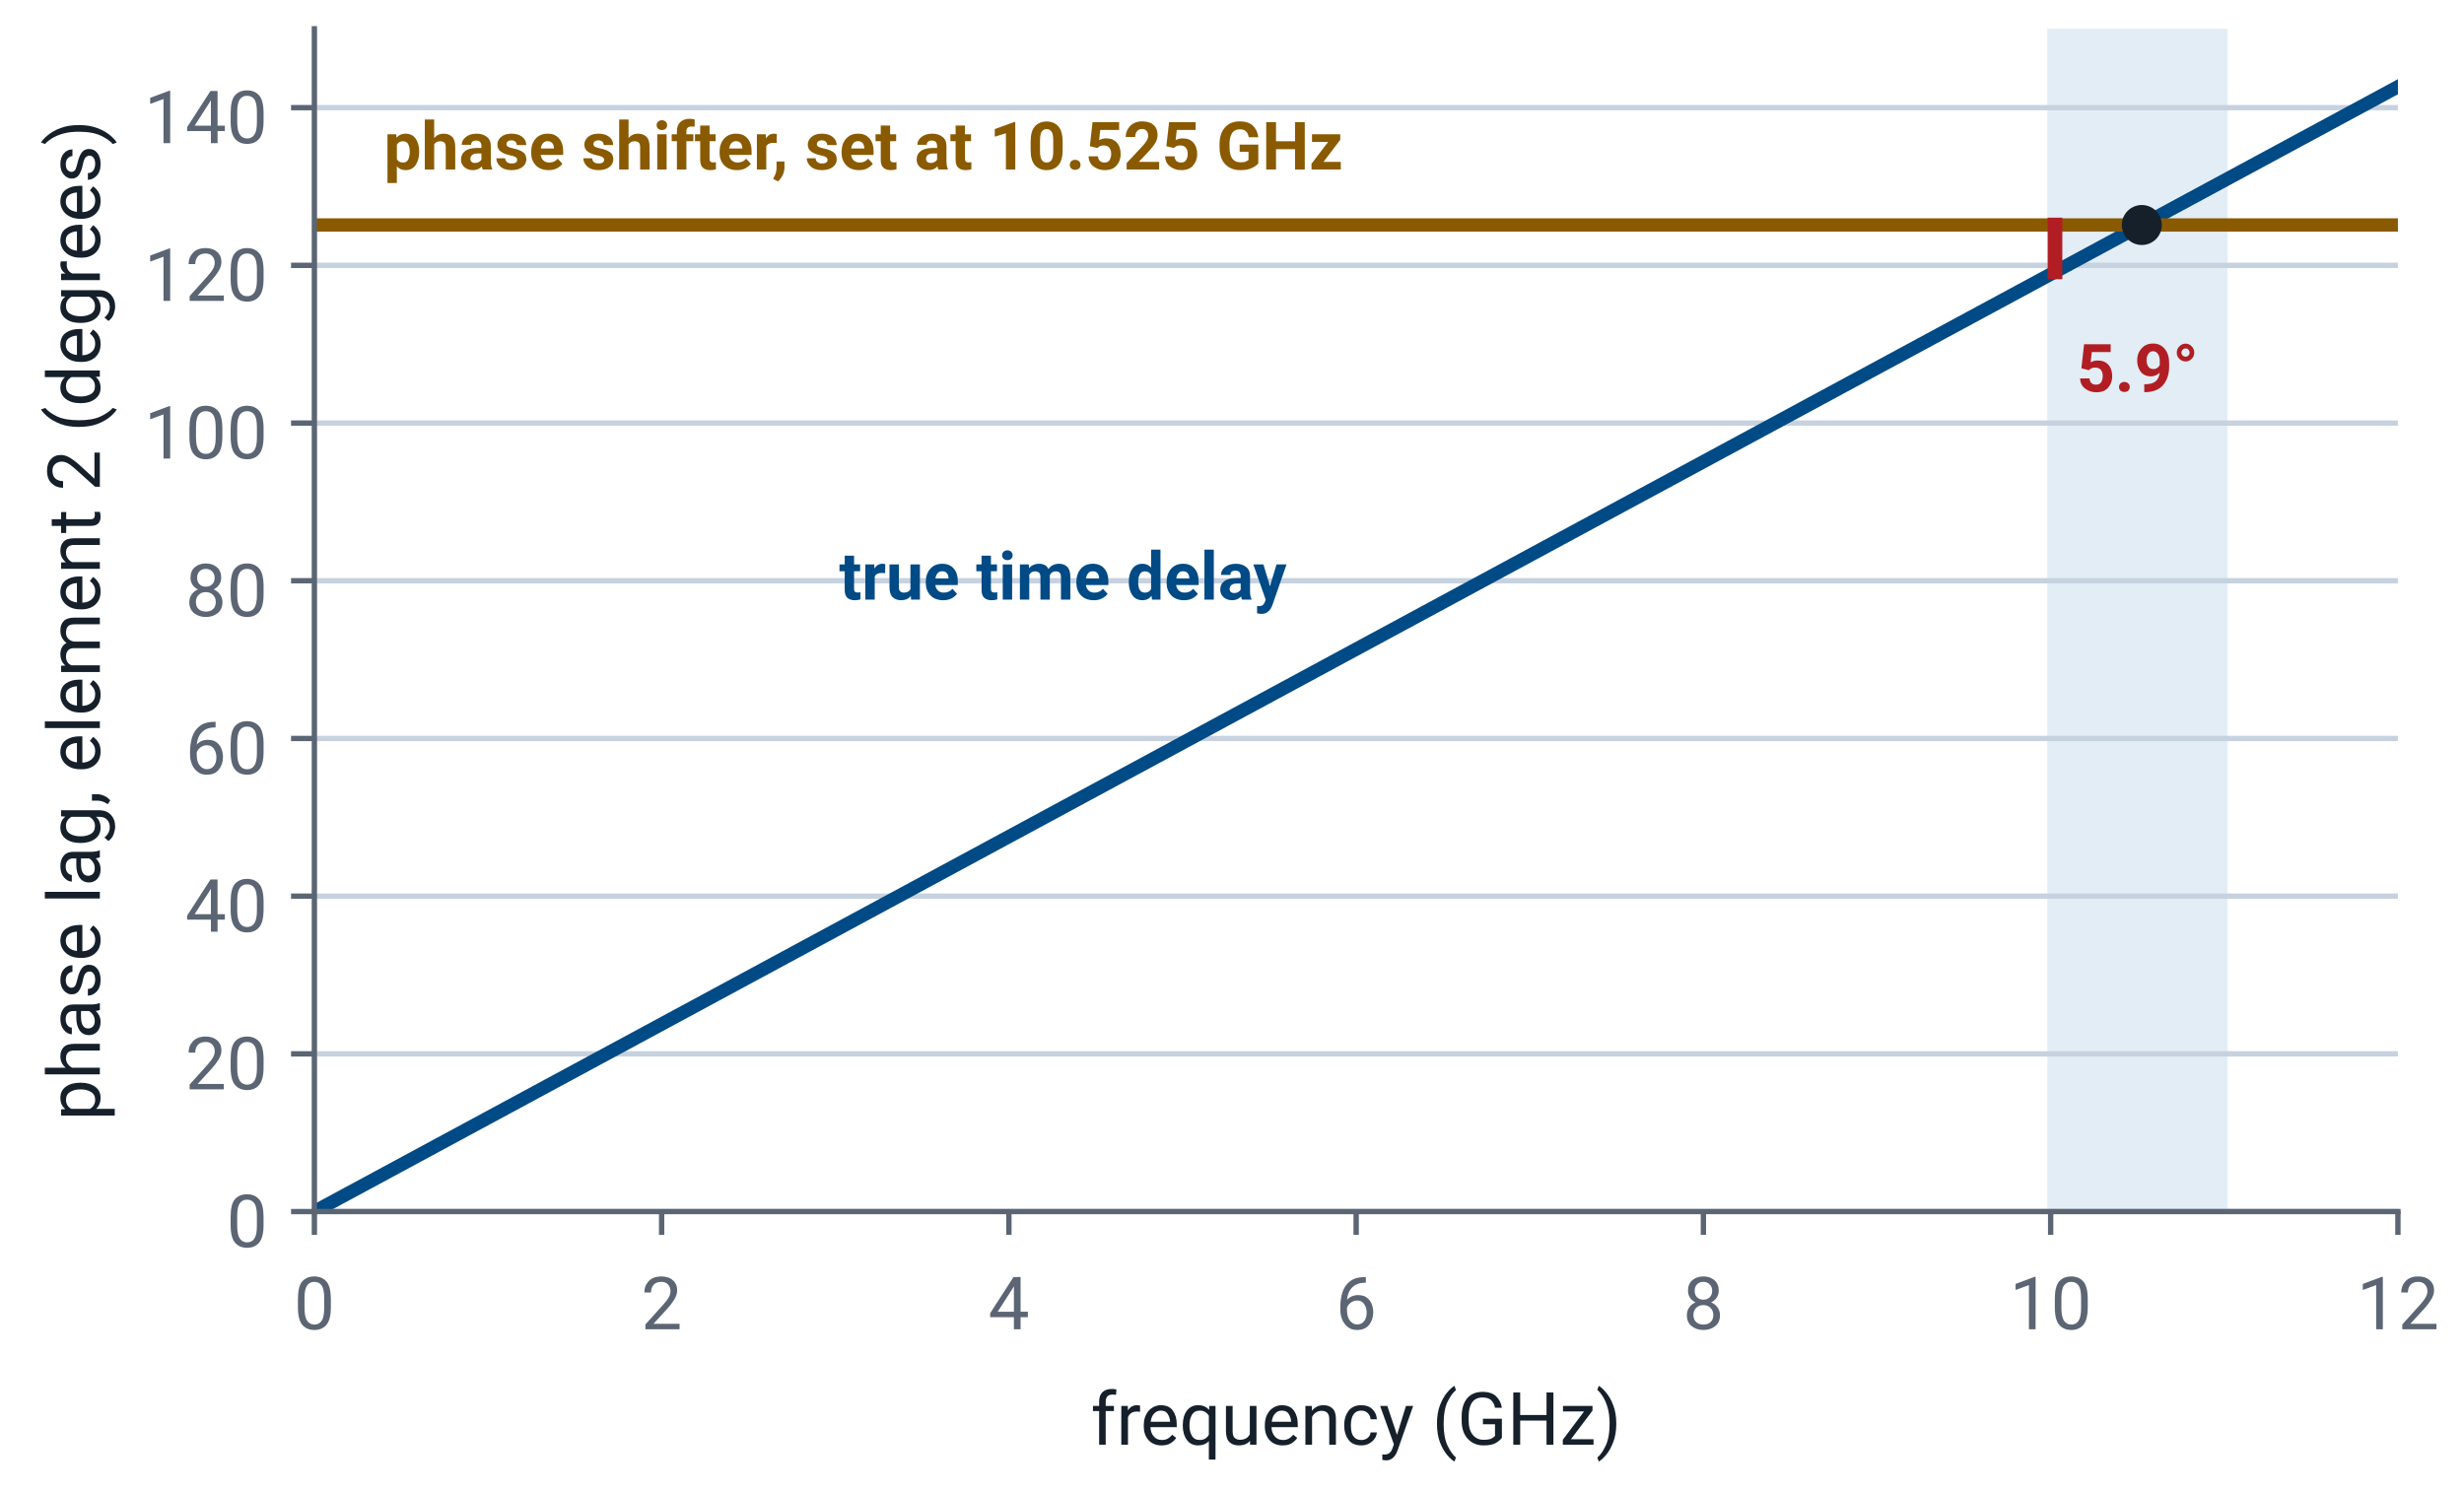
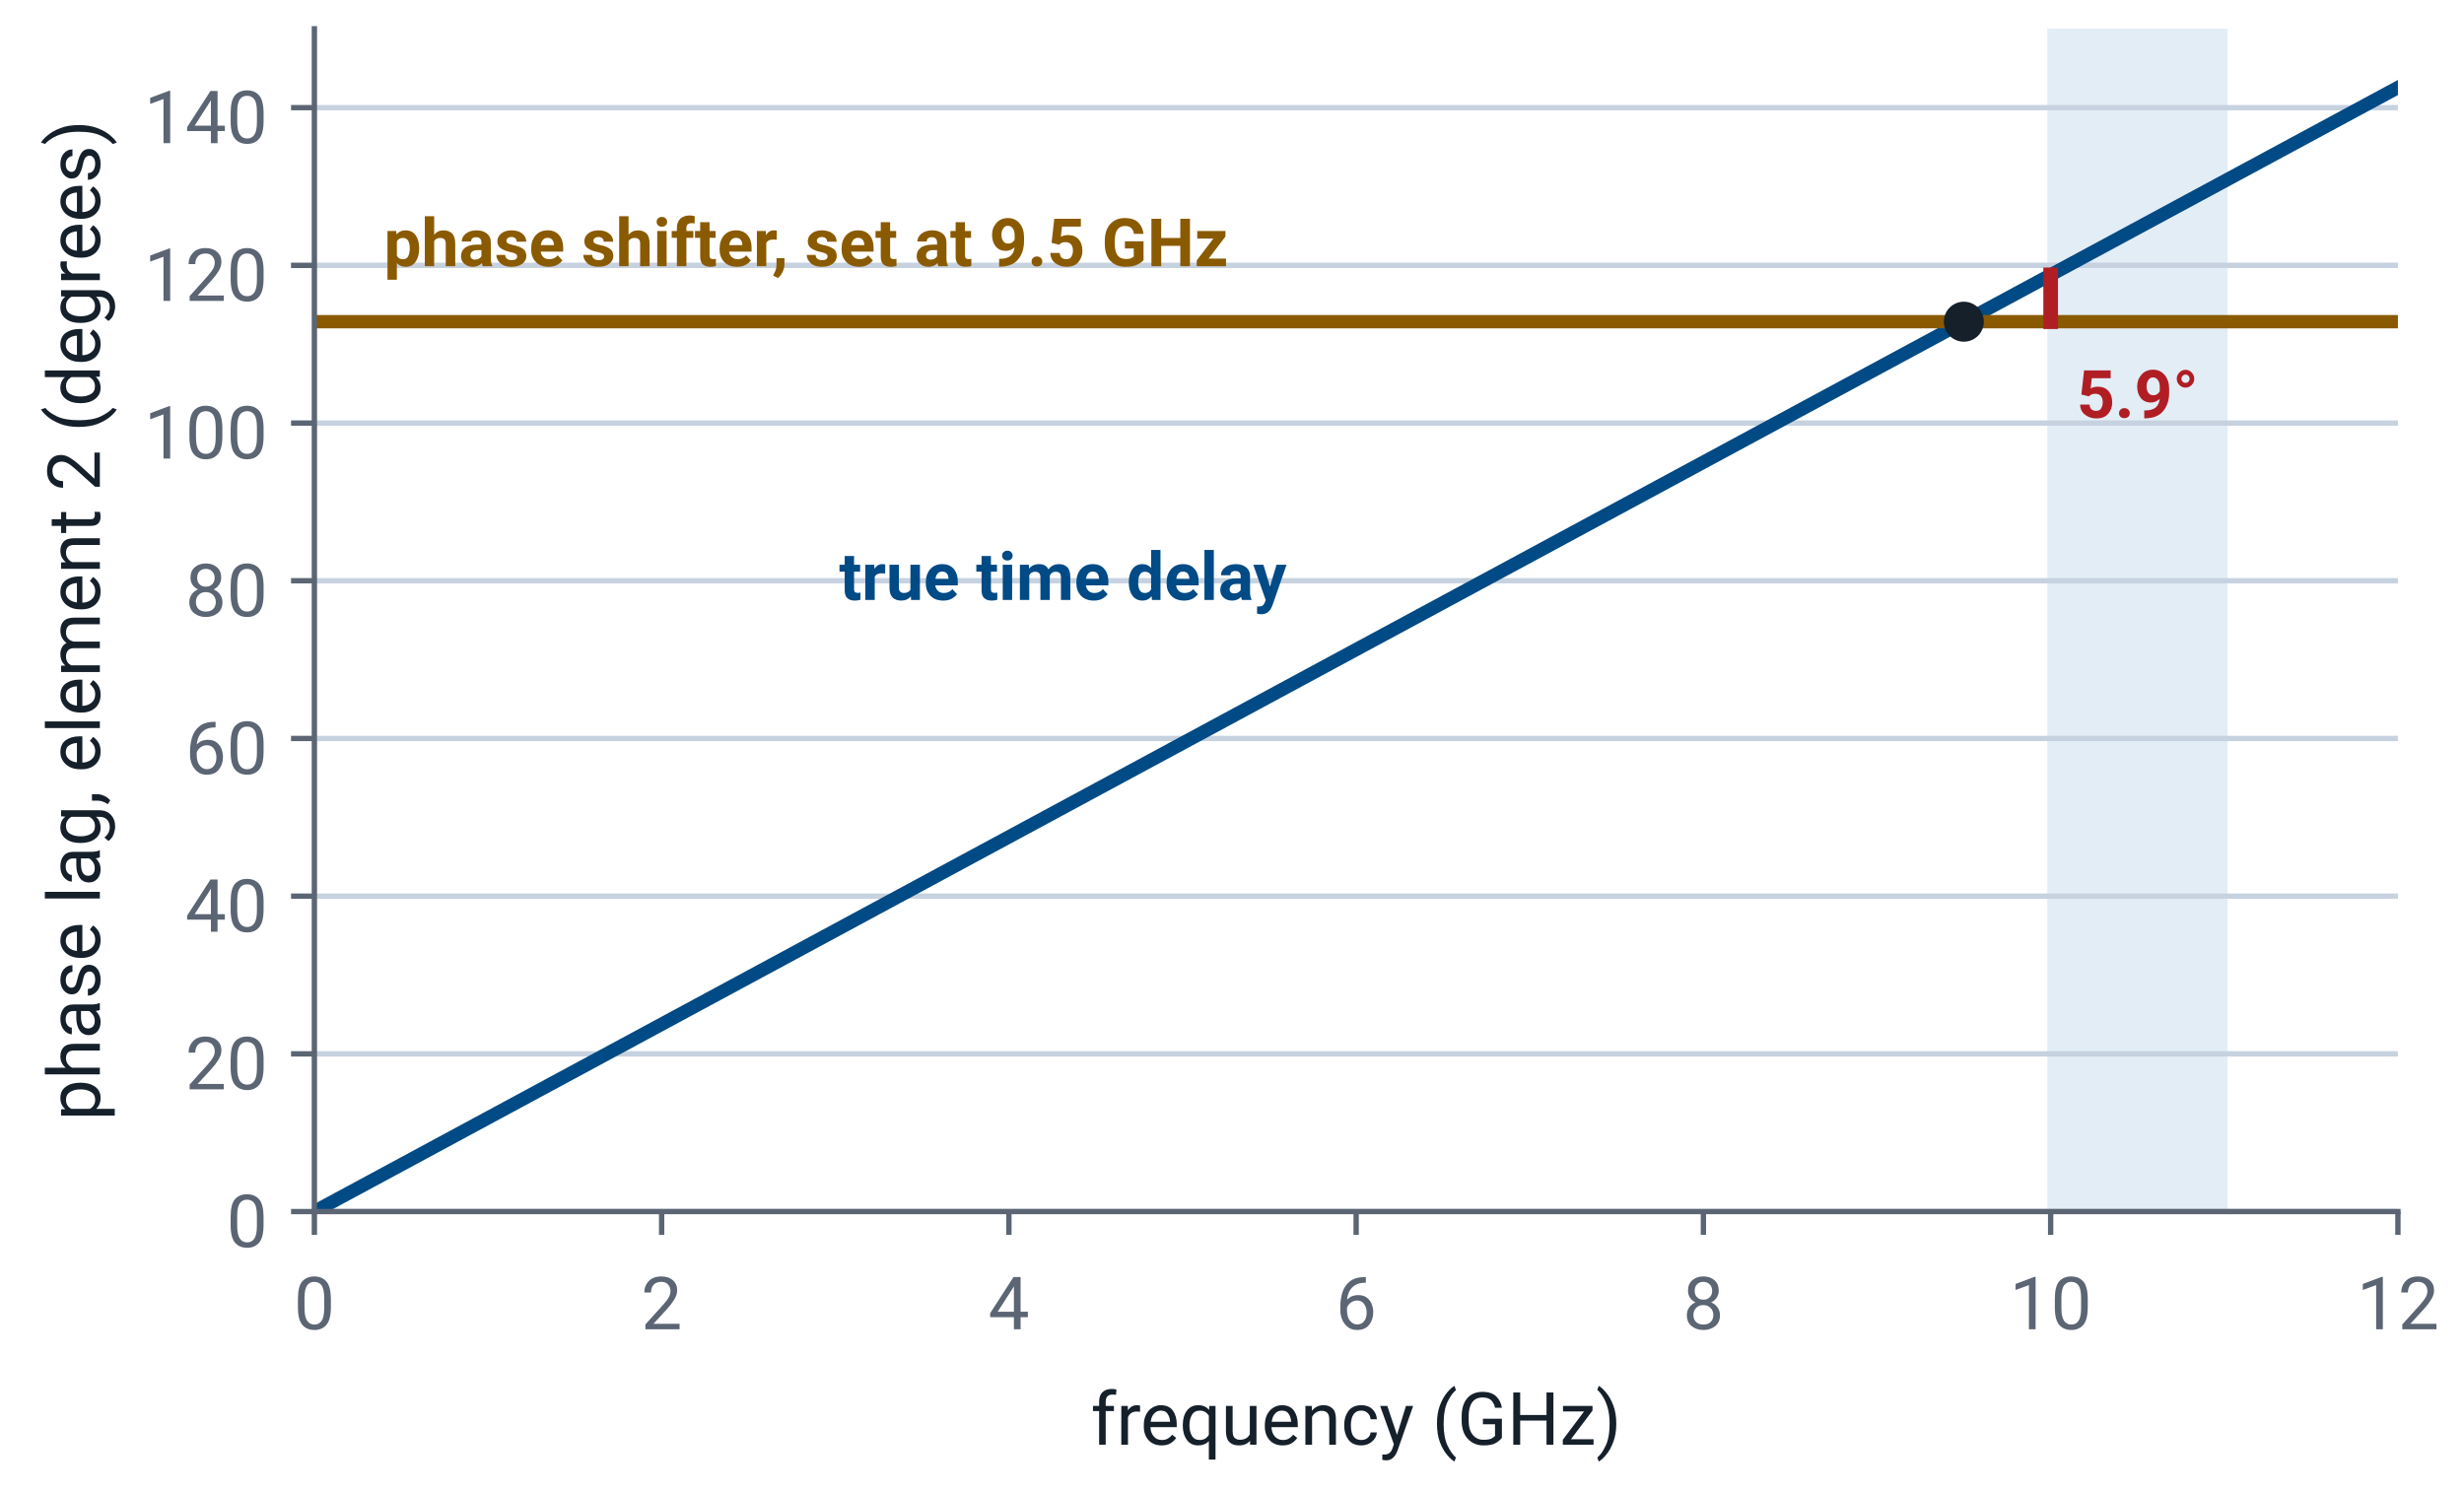
<svg xmlns="http://www.w3.org/2000/svg" xmlns:xlink="http://www.w3.org/1999/xlink" width="369.54pt" height="223.667pt" viewBox="0 0 369.54 223.667" version="1.1">
  <defs>
    <style type="text/css">*{stroke-linejoin: round; stroke-linecap: butt}</style>
  </defs>
  <g id="figure_1">
    <g id="patch_1">
      <path d="M 0 223.667  L 369.54 223.667  L 369.54 0  L 0 0  L 0 223.667  z " style="fill: none" />
    </g>
    <g id="axes_1">
      <g id="patch_2">
        <path d="M 47.149 181.728  L 359.629 181.728  L 359.629 4.32  L 47.149 4.32  L 47.149 181.728  z " style="fill: none" />
      </g>
      <g id="patch_3">
-         <path d="M 307.549 181.728  L 333.589 181.728  L 333.589 4.32  L 307.549 4.32  z " clip-path="url(#p4d6a308598)" style="fill: #e3edf6; stroke: #e3edf6; stroke-linejoin: miter" />
+         <path d="M 307.549 181.728  L 333.589 181.728  L 333.589 4.32  L 307.549 4.32  z " clip-path="url(#pd0dfb227de)" style="fill: #e3edf6; stroke: #e3edf6; stroke-linejoin: miter" />
      </g>
      <g id="matplotlib.axis_1">
        <g id="xtick_1">
          <g id="line2d_1">
            <defs>
-               <path id="ma76757103f" d="M 0 0  L 0 3.5  " style="stroke: #5b6573; stroke-width: 0.8" />
+               <path id="m1d29fb62c0" d="M 0 0  L 0 3.5  " style="stroke: #5b6573; stroke-width: 0.8" />
            </defs>
            <g>
-               <use xlink:href="#ma76757103f" x="47.149" y="181.728" style="fill: #5b6573; stroke: #5b6573; stroke-width: 0.8" />
+               <use xlink:href="#m1d29fb62c0" x="47.149" y="181.728" style="fill: #5b6573; stroke: #5b6573; stroke-width: 0.8" />
            </g>
          </g>
          <g id="text_1">
            <text style="font-size: 11px; font-family:'Source Sans Pro', 'Segoe UI', Roboto, Helvetica, Arial, sans-serif; text-anchor: middle; fill: #5b6573" x="47.149" y="199.384" transform="rotate(-0 47.1491 199.3843)">0</text>
          </g>
        </g>
        <g id="xtick_2">
          <g id="line2d_2">
            <g>
-               <use xlink:href="#ma76757103f" x="99.229" y="181.728" style="fill: #5b6573; stroke: #5b6573; stroke-width: 0.8" />
+               <use xlink:href="#m1d29fb62c0" x="99.229" y="181.728" style="fill: #5b6573; stroke: #5b6573; stroke-width: 0.8" />
            </g>
          </g>
          <g id="text_2">
            <text style="font-size: 11px; font-family:'Source Sans Pro', 'Segoe UI', Roboto, Helvetica, Arial, sans-serif; text-anchor: middle; fill: #5b6573" x="99.229" y="199.384" transform="rotate(-0 99.2291 199.3843)">2</text>
          </g>
        </g>
        <g id="xtick_3">
          <g id="line2d_3">
            <g>
-               <use xlink:href="#ma76757103f" x="151.309" y="181.728" style="fill: #5b6573; stroke: #5b6573; stroke-width: 0.8" />
+               <use xlink:href="#m1d29fb62c0" x="151.309" y="181.728" style="fill: #5b6573; stroke: #5b6573; stroke-width: 0.8" />
            </g>
          </g>
          <g id="text_3">
            <text style="font-size: 11px; font-family:'Source Sans Pro', 'Segoe UI', Roboto, Helvetica, Arial, sans-serif; text-anchor: middle; fill: #5b6573" x="151.309" y="199.384" transform="rotate(-0 151.3091 199.3843)">4</text>
          </g>
        </g>
        <g id="xtick_4">
          <g id="line2d_4">
            <g>
-               <use xlink:href="#ma76757103f" x="203.389" y="181.728" style="fill: #5b6573; stroke: #5b6573; stroke-width: 0.8" />
+               <use xlink:href="#m1d29fb62c0" x="203.389" y="181.728" style="fill: #5b6573; stroke: #5b6573; stroke-width: 0.8" />
            </g>
          </g>
          <g id="text_4">
            <text style="font-size: 11px; font-family:'Source Sans Pro', 'Segoe UI', Roboto, Helvetica, Arial, sans-serif; text-anchor: middle; fill: #5b6573" x="203.389" y="199.384" transform="rotate(-0 203.3891 199.3843)">6</text>
          </g>
        </g>
        <g id="xtick_5">
          <g id="line2d_5">
            <g>
-               <use xlink:href="#ma76757103f" x="255.469" y="181.728" style="fill: #5b6573; stroke: #5b6573; stroke-width: 0.8" />
+               <use xlink:href="#m1d29fb62c0" x="255.469" y="181.728" style="fill: #5b6573; stroke: #5b6573; stroke-width: 0.8" />
            </g>
          </g>
          <g id="text_5">
            <text style="font-size: 11px; font-family:'Source Sans Pro', 'Segoe UI', Roboto, Helvetica, Arial, sans-serif; text-anchor: middle; fill: #5b6573" x="255.469" y="199.384" transform="rotate(-0 255.4691 199.3843)">8</text>
          </g>
        </g>
        <g id="xtick_6">
          <g id="line2d_6">
            <g>
-               <use xlink:href="#ma76757103f" x="307.549" y="181.728" style="fill: #5b6573; stroke: #5b6573; stroke-width: 0.8" />
+               <use xlink:href="#m1d29fb62c0" x="307.549" y="181.728" style="fill: #5b6573; stroke: #5b6573; stroke-width: 0.8" />
            </g>
          </g>
          <g id="text_6">
            <text style="font-size: 11px; font-family:'Source Sans Pro', 'Segoe UI', Roboto, Helvetica, Arial, sans-serif; text-anchor: middle; fill: #5b6573" x="307.549" y="199.384" transform="rotate(-0 307.5491 199.3843)">10</text>
          </g>
        </g>
        <g id="xtick_7">
          <g id="line2d_7">
            <g>
-               <use xlink:href="#ma76757103f" x="359.629" y="181.728" style="fill: #5b6573; stroke: #5b6573; stroke-width: 0.8" />
+               <use xlink:href="#m1d29fb62c0" x="359.629" y="181.728" style="fill: #5b6573; stroke: #5b6573; stroke-width: 0.8" />
            </g>
          </g>
          <g id="text_7">
            <text style="font-size: 11px; font-family:'Source Sans Pro', 'Segoe UI', Roboto, Helvetica, Arial, sans-serif; text-anchor: middle; fill: #5b6573" x="359.629" y="199.384" transform="rotate(-0 359.6291 199.3843)">12</text>
          </g>
        </g>
        <g id="text_8">
          <text style="font-size: 11px; font-family:'Source Sans Pro', 'Segoe UI', Roboto, Helvetica, Arial, sans-serif; text-anchor: middle; fill: #15202b" x="203.389" y="216.694" transform="rotate(-0 203.3891 216.6938)">frequency (GHz)</text>
        </g>
      </g>
      <g id="matplotlib.axis_2">
        <g id="ytick_1">
          <g id="line2d_8">
-             <path d="M 47.149 181.728  L 359.629 181.728  " clip-path="url(#p4d6a308598)" style="fill: none; stroke: #c7d2e0; stroke-width: 0.8; stroke-linecap: square" />
+             <path d="M 47.149 181.728  L 359.629 181.728  " clip-path="url(#pd0dfb227de)" style="fill: none; stroke: #c7d2e0; stroke-width: 0.8; stroke-linecap: square" />
          </g>
          <g id="line2d_9">
            <defs>
-               <path id="m97ac67e7c3" d="M 0 0  L -3.5 0  " style="stroke: #5b6573; stroke-width: 0.8" />
+               <path id="m057ff050a6" d="M 0 0  L -3.5 0  " style="stroke: #5b6573; stroke-width: 0.8" />
            </defs>
            <g>
-               <use xlink:href="#m97ac67e7c3" x="47.149" y="181.728" style="fill: #5b6573; stroke: #5b6573; stroke-width: 0.8" />
+               <use xlink:href="#m057ff050a6" x="47.149" y="181.728" style="fill: #5b6573; stroke: #5b6573; stroke-width: 0.8" />
            </g>
          </g>
          <g id="text_9">
            <text style="font-size: 11px; font-family:'Source Sans Pro', 'Segoe UI', Roboto, Helvetica, Arial, sans-serif; text-anchor: end; fill: #5b6573" x="40.149" y="187.056" transform="rotate(-0 40.1491 187.0561)">0</text>
          </g>
        </g>
        <g id="ytick_2">
          <g id="line2d_10">
-             <path d="M 47.149 158.074  L 359.629 158.074  " clip-path="url(#p4d6a308598)" style="fill: none; stroke: #c7d2e0; stroke-width: 0.8; stroke-linecap: square" />
+             <path d="M 47.149 158.074  L 359.629 158.074  " clip-path="url(#pd0dfb227de)" style="fill: none; stroke: #c7d2e0; stroke-width: 0.8; stroke-linecap: square" />
          </g>
          <g id="line2d_11">
            <g>
-               <use xlink:href="#m97ac67e7c3" x="47.149" y="158.074" style="fill: #5b6573; stroke: #5b6573; stroke-width: 0.8" />
+               <use xlink:href="#m057ff050a6" x="47.149" y="158.074" style="fill: #5b6573; stroke: #5b6573; stroke-width: 0.8" />
            </g>
          </g>
          <g id="text_10">
            <text style="font-size: 11px; font-family:'Source Sans Pro', 'Segoe UI', Roboto, Helvetica, Arial, sans-serif; text-anchor: end; fill: #5b6573" x="40.149" y="163.402" transform="rotate(-0 40.1491 163.4017)">20</text>
          </g>
        </g>
        <g id="ytick_3">
          <g id="line2d_12">
-             <path d="M 47.149 134.419  L 359.629 134.419  " clip-path="url(#p4d6a308598)" style="fill: none; stroke: #c7d2e0; stroke-width: 0.8; stroke-linecap: square" />
+             <path d="M 47.149 134.419  L 359.629 134.419  " clip-path="url(#pd0dfb227de)" style="fill: none; stroke: #c7d2e0; stroke-width: 0.8; stroke-linecap: square" />
          </g>
          <g id="line2d_13">
            <g>
-               <use xlink:href="#m97ac67e7c3" x="47.149" y="134.419" style="fill: #5b6573; stroke: #5b6573; stroke-width: 0.8" />
+               <use xlink:href="#m057ff050a6" x="47.149" y="134.419" style="fill: #5b6573; stroke: #5b6573; stroke-width: 0.8" />
            </g>
          </g>
          <g id="text_11">
            <text style="font-size: 11px; font-family:'Source Sans Pro', 'Segoe UI', Roboto, Helvetica, Arial, sans-serif; text-anchor: end; fill: #5b6573" x="40.149" y="139.747" transform="rotate(-0 40.1491 139.7473)">40</text>
          </g>
        </g>
        <g id="ytick_4">
          <g id="line2d_14">
-             <path d="M 47.149 110.765  L 359.629 110.765  " clip-path="url(#p4d6a308598)" style="fill: none; stroke: #c7d2e0; stroke-width: 0.8; stroke-linecap: square" />
+             <path d="M 47.149 110.765  L 359.629 110.765  " clip-path="url(#pd0dfb227de)" style="fill: none; stroke: #c7d2e0; stroke-width: 0.8; stroke-linecap: square" />
          </g>
          <g id="line2d_15">
            <g>
-               <use xlink:href="#m97ac67e7c3" x="47.149" y="110.765" style="fill: #5b6573; stroke: #5b6573; stroke-width: 0.8" />
+               <use xlink:href="#m057ff050a6" x="47.149" y="110.765" style="fill: #5b6573; stroke: #5b6573; stroke-width: 0.8" />
            </g>
          </g>
          <g id="text_12">
            <text style="font-size: 11px; font-family:'Source Sans Pro', 'Segoe UI', Roboto, Helvetica, Arial, sans-serif; text-anchor: end; fill: #5b6573" x="40.149" y="116.093" transform="rotate(-0 40.1491 116.0929)">60</text>
          </g>
        </g>
        <g id="ytick_5">
          <g id="line2d_16">
-             <path d="M 47.149 87.11  L 359.629 87.11  " clip-path="url(#p4d6a308598)" style="fill: none; stroke: #c7d2e0; stroke-width: 0.8; stroke-linecap: square" />
+             <path d="M 47.149 87.11  L 359.629 87.11  " clip-path="url(#pd0dfb227de)" style="fill: none; stroke: #c7d2e0; stroke-width: 0.8; stroke-linecap: square" />
          </g>
          <g id="line2d_17">
            <g>
-               <use xlink:href="#m97ac67e7c3" x="47.149" y="87.11" style="fill: #5b6573; stroke: #5b6573; stroke-width: 0.8" />
+               <use xlink:href="#m057ff050a6" x="47.149" y="87.11" style="fill: #5b6573; stroke: #5b6573; stroke-width: 0.8" />
            </g>
          </g>
          <g id="text_13">
            <text style="font-size: 11px; font-family:'Source Sans Pro', 'Segoe UI', Roboto, Helvetica, Arial, sans-serif; text-anchor: end; fill: #5b6573" x="40.149" y="92.439" transform="rotate(-0 40.1491 92.43852)">80</text>
          </g>
        </g>
        <g id="ytick_6">
          <g id="line2d_18">
-             <path d="M 47.149 63.456  L 359.629 63.456  " clip-path="url(#p4d6a308598)" style="fill: none; stroke: #c7d2e0; stroke-width: 0.8; stroke-linecap: square" />
+             <path d="M 47.149 63.456  L 359.629 63.456  " clip-path="url(#pd0dfb227de)" style="fill: none; stroke: #c7d2e0; stroke-width: 0.8; stroke-linecap: square" />
          </g>
          <g id="line2d_19">
            <g>
-               <use xlink:href="#m97ac67e7c3" x="47.149" y="63.456" style="fill: #5b6573; stroke: #5b6573; stroke-width: 0.8" />
+               <use xlink:href="#m057ff050a6" x="47.149" y="63.456" style="fill: #5b6573; stroke: #5b6573; stroke-width: 0.8" />
            </g>
          </g>
          <g id="text_14">
            <text style="font-size: 11px; font-family:'Source Sans Pro', 'Segoe UI', Roboto, Helvetica, Arial, sans-serif; text-anchor: end; fill: #5b6573" x="40.149" y="68.784" transform="rotate(-0 40.1491 68.78413)">100</text>
          </g>
        </g>
        <g id="ytick_7">
          <g id="line2d_20">
-             <path d="M 47.149 39.802  L 359.629 39.802  " clip-path="url(#p4d6a308598)" style="fill: none; stroke: #c7d2e0; stroke-width: 0.8; stroke-linecap: square" />
+             <path d="M 47.149 39.802  L 359.629 39.802  " clip-path="url(#pd0dfb227de)" style="fill: none; stroke: #c7d2e0; stroke-width: 0.8; stroke-linecap: square" />
          </g>
          <g id="line2d_21">
            <g>
-               <use xlink:href="#m97ac67e7c3" x="47.149" y="39.802" style="fill: #5b6573; stroke: #5b6573; stroke-width: 0.8" />
+               <use xlink:href="#m057ff050a6" x="47.149" y="39.802" style="fill: #5b6573; stroke: #5b6573; stroke-width: 0.8" />
            </g>
          </g>
          <g id="text_15">
            <text style="font-size: 11px; font-family:'Source Sans Pro', 'Segoe UI', Roboto, Helvetica, Arial, sans-serif; text-anchor: end; fill: #5b6573" x="40.149" y="45.13" transform="rotate(-0 40.1491 45.12973)">120</text>
          </g>
        </g>
        <g id="ytick_8">
          <g id="line2d_22">
-             <path d="M 47.149 16.147  L 359.629 16.147  " clip-path="url(#p4d6a308598)" style="fill: none; stroke: #c7d2e0; stroke-width: 0.8; stroke-linecap: square" />
+             <path d="M 47.149 16.147  L 359.629 16.147  " clip-path="url(#pd0dfb227de)" style="fill: none; stroke: #c7d2e0; stroke-width: 0.8; stroke-linecap: square" />
          </g>
          <g id="line2d_23">
            <g>
-               <use xlink:href="#m97ac67e7c3" x="47.149" y="16.147" style="fill: #5b6573; stroke: #5b6573; stroke-width: 0.8" />
+               <use xlink:href="#m057ff050a6" x="47.149" y="16.147" style="fill: #5b6573; stroke: #5b6573; stroke-width: 0.8" />
            </g>
          </g>
          <g id="text_16">
            <text style="font-size: 11px; font-family:'Source Sans Pro', 'Segoe UI', Roboto, Helvetica, Arial, sans-serif; text-anchor: end; fill: #5b6573" x="40.149" y="21.475" transform="rotate(-0 40.1491 21.47533)">140</text>
          </g>
        </g>
        <g id="text_17">
          <text style="font-size: 11px; font-family:'Source Sans Pro', 'Segoe UI', Roboto, Helvetica, Arial, sans-serif; text-anchor: middle; fill: #15202b" x="14.976" y="93.024" transform="rotate(-90 14.97625 93.024)">phase lag, element 2 (degrees)</text>
        </g>
      </g>
      <g id="line2d_24">
-         <path d="M 47.149 181.728  L 359.629 13.011  L 359.629 13.011  " clip-path="url(#p4d6a308598)" style="fill: none; stroke: #004a85; stroke-width: 2; stroke-linecap: square" />
+         <path d="M 47.149 181.728  L 359.629 13.128  L 359.629 13.128  " clip-path="url(#pd0dfb227de)" style="fill: none; stroke: #004a85; stroke-width: 2; stroke-linecap: square" />
      </g>
      <g id="line2d_25">
-         <path d="M 47.149 33.749  L 359.629 33.749  L 359.629 33.749  " clip-path="url(#p4d6a308598)" style="fill: none; stroke: #8a5a00; stroke-width: 2; stroke-linecap: square" />
+         <path d="M 47.149 48.253  L 359.629 48.253  L 359.629 48.253  " clip-path="url(#pd0dfb227de)" style="fill: none; stroke: #8a5a00; stroke-width: 2; stroke-linecap: square" />
      </g>
      <g id="line2d_26">
-         <path d="M 308.2 40.779  L 308.2 33.749  " clip-path="url(#p4d6a308598)" style="fill: none; stroke: #b01e24; stroke-width: 2.2; stroke-linecap: square" />
+         <path d="M 307.549 41.228  L 307.549 48.253  " clip-path="url(#pd0dfb227de)" style="fill: none; stroke: #b01e24; stroke-width: 2.2; stroke-linecap: square" />
      </g>
      <g id="patch_4">
        <path d="M 47.149 181.728  L 47.149 4.32  " style="fill: none; stroke: #5b6573; stroke-width: 0.8; stroke-linejoin: miter; stroke-linecap: square" />
      </g>
      <g id="patch_5">
        <path d="M 47.149 181.728  L 359.629 181.728  " style="fill: none; stroke: #5b6573; stroke-width: 0.8; stroke-linejoin: miter; stroke-linecap: square" />
      </g>
      <g id="text_18">
-         <text style="font-weight: 700; font-size: 10px; font-family:'Source Sans Pro', 'Segoe UI', Roboto, Helvetica, Arial, sans-serif; text-anchor: end; fill: #004a85" x="192.973" y="89.937" transform="rotate(-0 192.9731 89.93696)">true time delay</text>
+         <text style="font-weight: 700; font-size: 10px; font-family:'Source Sans Pro', 'Segoe UI', Roboto, Helvetica, Arial, sans-serif; text-anchor: end; fill: #004a85" x="192.973" y="89.991" transform="rotate(-0 192.9731 89.99143)">true time delay</text>
      </g>
      <g id="text_19">
-         <text style="font-weight: 700; font-size: 10px; font-family:'Source Sans Pro', 'Segoe UI', Roboto, Helvetica, Arial, sans-serif; text-anchor: start; fill: #8a5a00" x="57.565" y="25.424" transform="rotate(-0 57.5651 25.4237)">phase shifter, set at 10.525 GHz</text>
+         <text style="font-weight: 700; font-size: 10px; font-family:'Source Sans Pro', 'Segoe UI', Roboto, Helvetica, Arial, sans-serif; text-anchor: start; fill: #8a5a00" x="57.565" y="39.927" transform="rotate(-0 57.5651 39.92732)">phase shifter, set at 9.5 GHz</text>
      </g>
      <g id="text_20">
-         <text style="font-weight: 700; font-size: 10px; font-family:'Source Sans Pro', 'Segoe UI', Roboto, Helvetica, Arial, sans-serif; text-anchor: start; fill: #b01e24" x="311.455" y="58.746" transform="rotate(-0 311.4551 58.74581)">5.9°</text>
+         <text style="font-weight: 700; font-size: 10px; font-family:'Source Sans Pro', 'Segoe UI', Roboto, Helvetica, Arial, sans-serif; text-anchor: start; fill: #b01e24" x="311.455" y="62.671" transform="rotate(-0 311.4551 62.67141)">5.9°</text>
      </g>
      <g id="line2d_27">
        <defs>
-           <path id="m5e87a89078" d="M 0 2.5  C 0.663 2.5 1.299 2.237 1.768 1.768  C 2.237 1.299 2.5 0.663 2.5 0  C 2.5 -0.663 2.237 -1.299 1.768 -1.768  C 1.299 -2.237 0.663 -2.5 0 -2.5  C -0.663 -2.5 -1.299 -2.237 -1.768 -1.768  C -2.237 -1.299 -2.5 -0.663 -2.5 0  C -2.5 0.663 -2.237 1.299 -1.768 1.768  C -1.299 2.237 -0.663 2.5 0 2.5  z " style="stroke: #15202b" />
+           <path id="mf61938d2bf" d="M 0 2.5  C 0.663 2.5 1.299 2.237 1.768 1.768  C 2.237 1.299 2.5 0.663 2.5 0  C 2.5 -0.663 2.237 -1.299 1.768 -1.768  C 1.299 -2.237 0.663 -2.5 0 -2.5  C -0.663 -2.5 -1.299 -2.237 -1.768 -1.768  C -2.237 -1.299 -2.5 -0.663 -2.5 0  C -2.5 0.663 -2.237 1.299 -1.768 1.768  C -1.299 2.237 -0.663 2.5 0 2.5  z " style="stroke: #15202b" />
        </defs>
-         <g clip-path="url(#p4d6a308598)">
-           <use xlink:href="#m5e87a89078" x="321.22" y="33.749" style="fill: #15202b; stroke: #15202b" />
+         <g clip-path="url(#pd0dfb227de)">
+           <use xlink:href="#mf61938d2bf" x="294.529" y="48.253" style="fill: #15202b; stroke: #15202b" />
        </g>
      </g>
    </g>
  </g>
  <defs>
-     <clipPath id="p4d6a308598">
+     <clipPath id="pd0dfb227de">
      <rect x="47.149" y="4.32" width="312.48" height="177.408" />
    </clipPath>
  </defs>
</svg>
